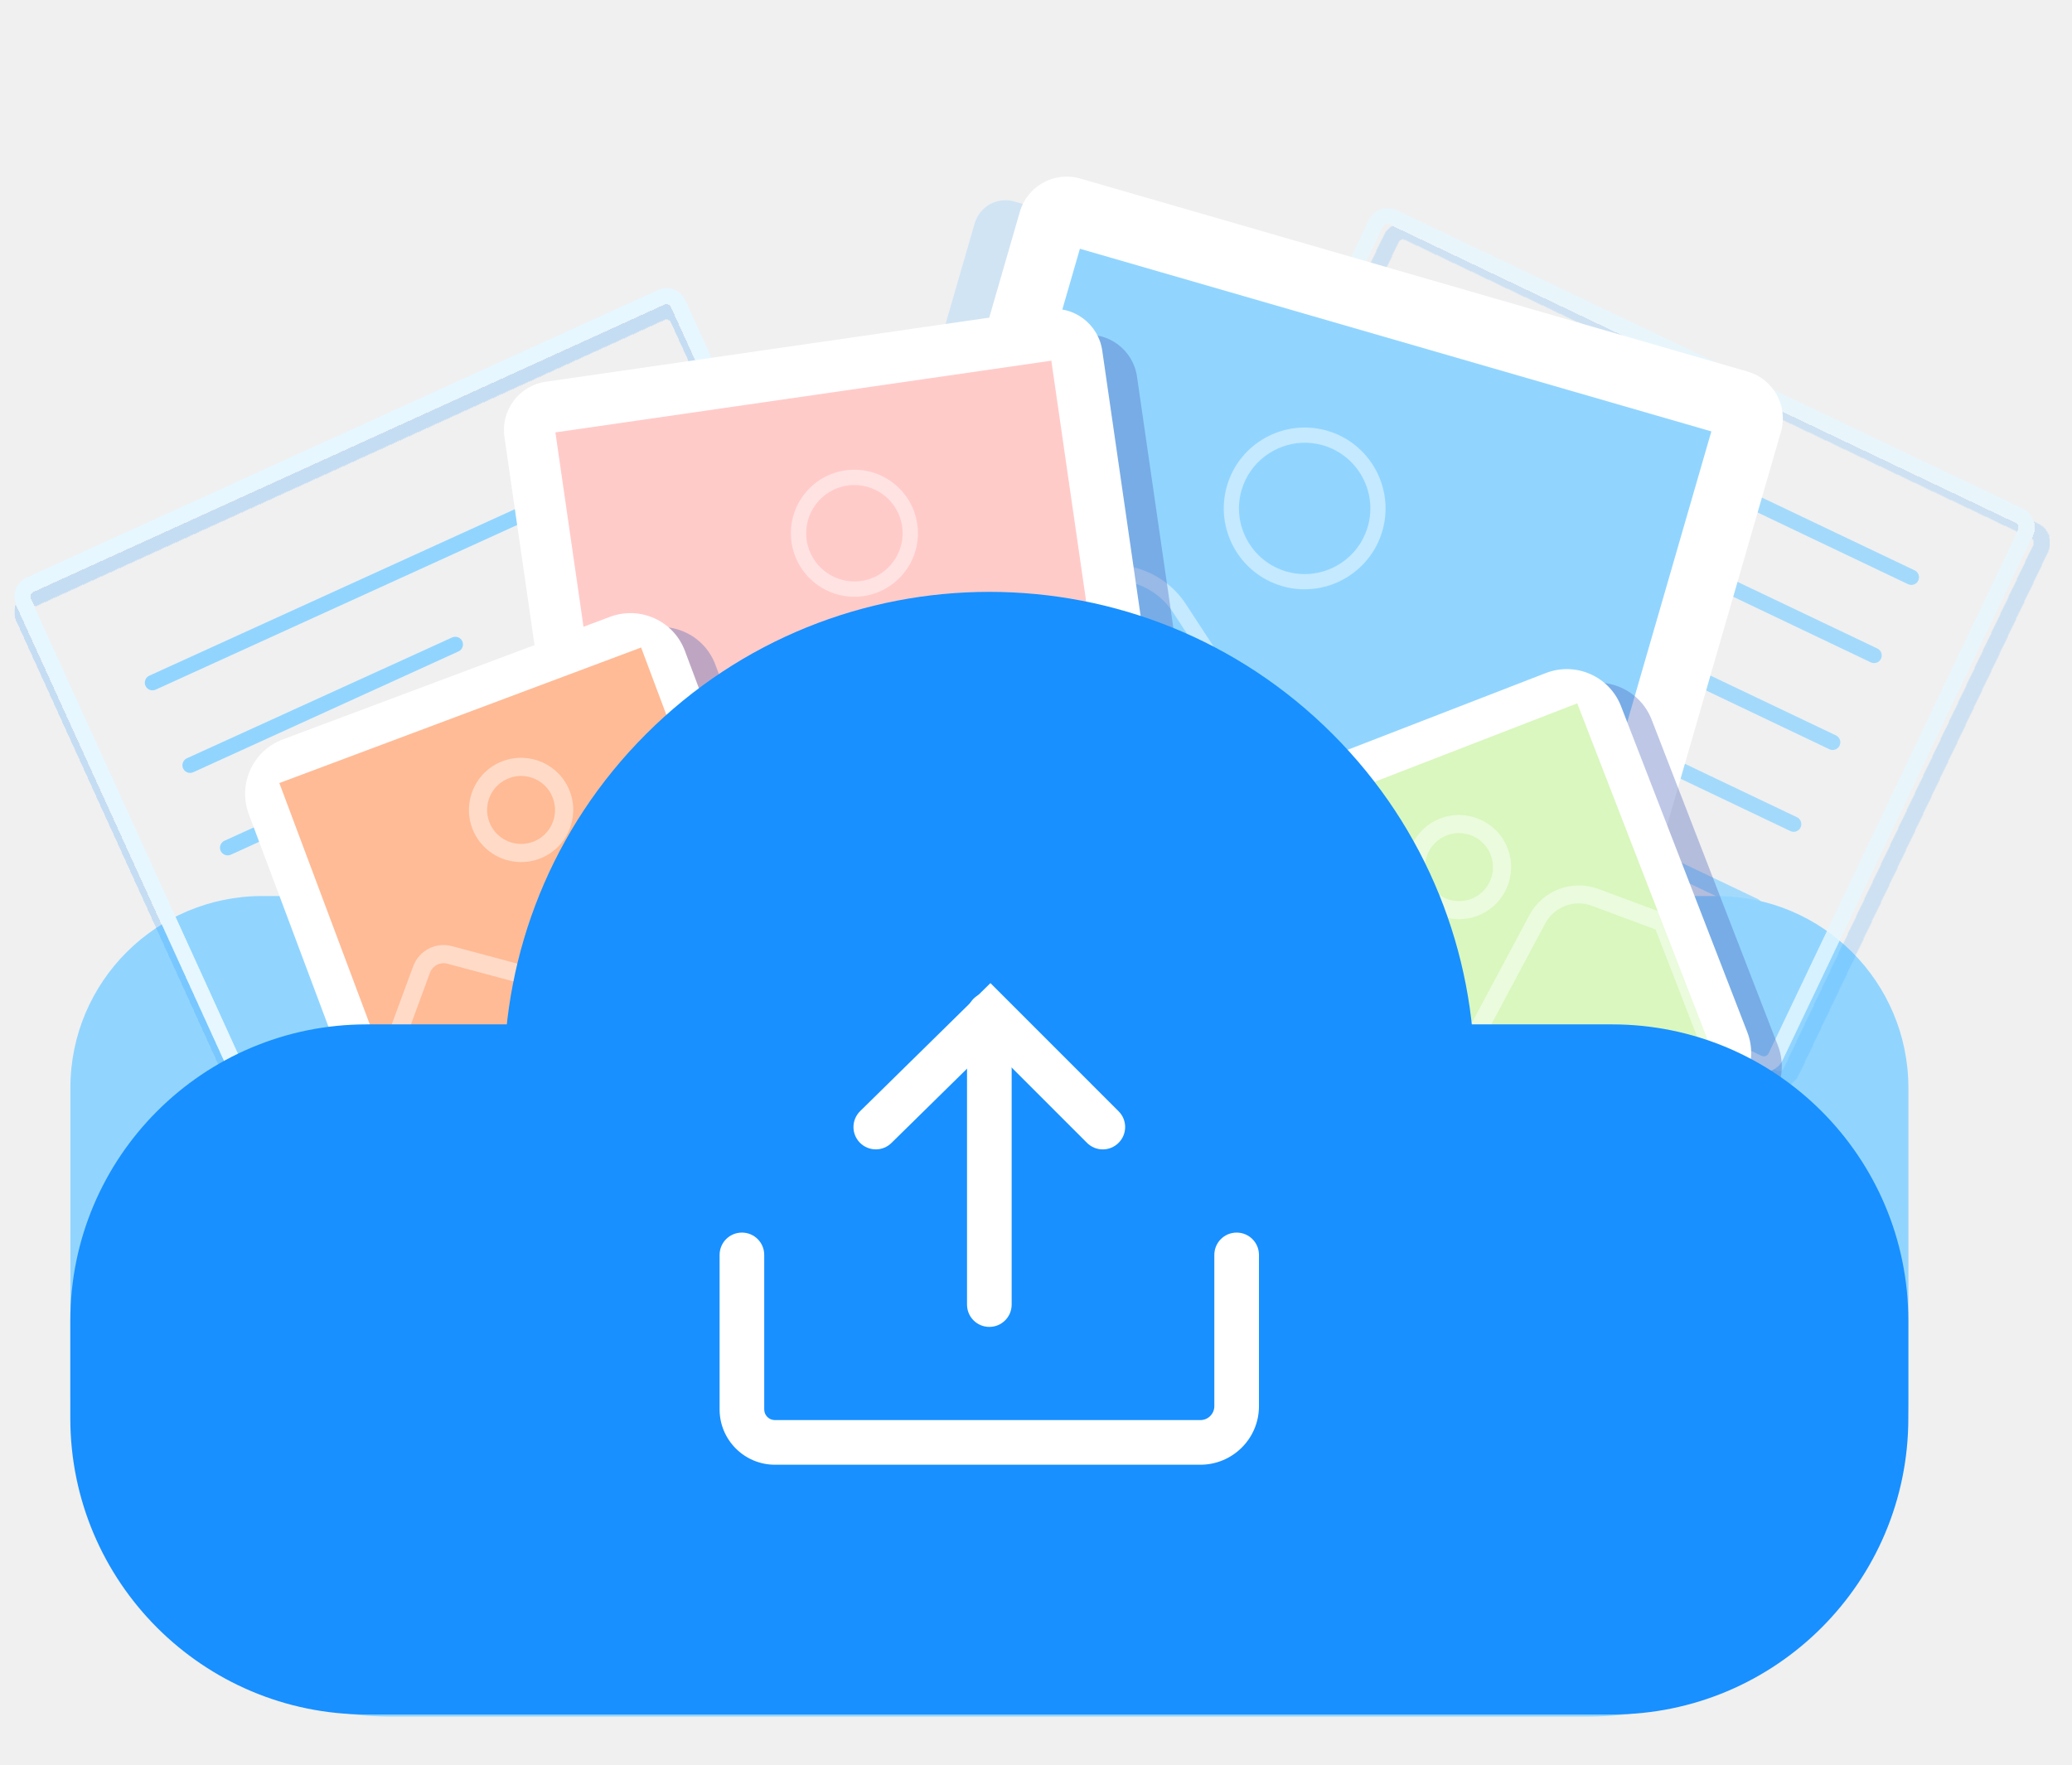
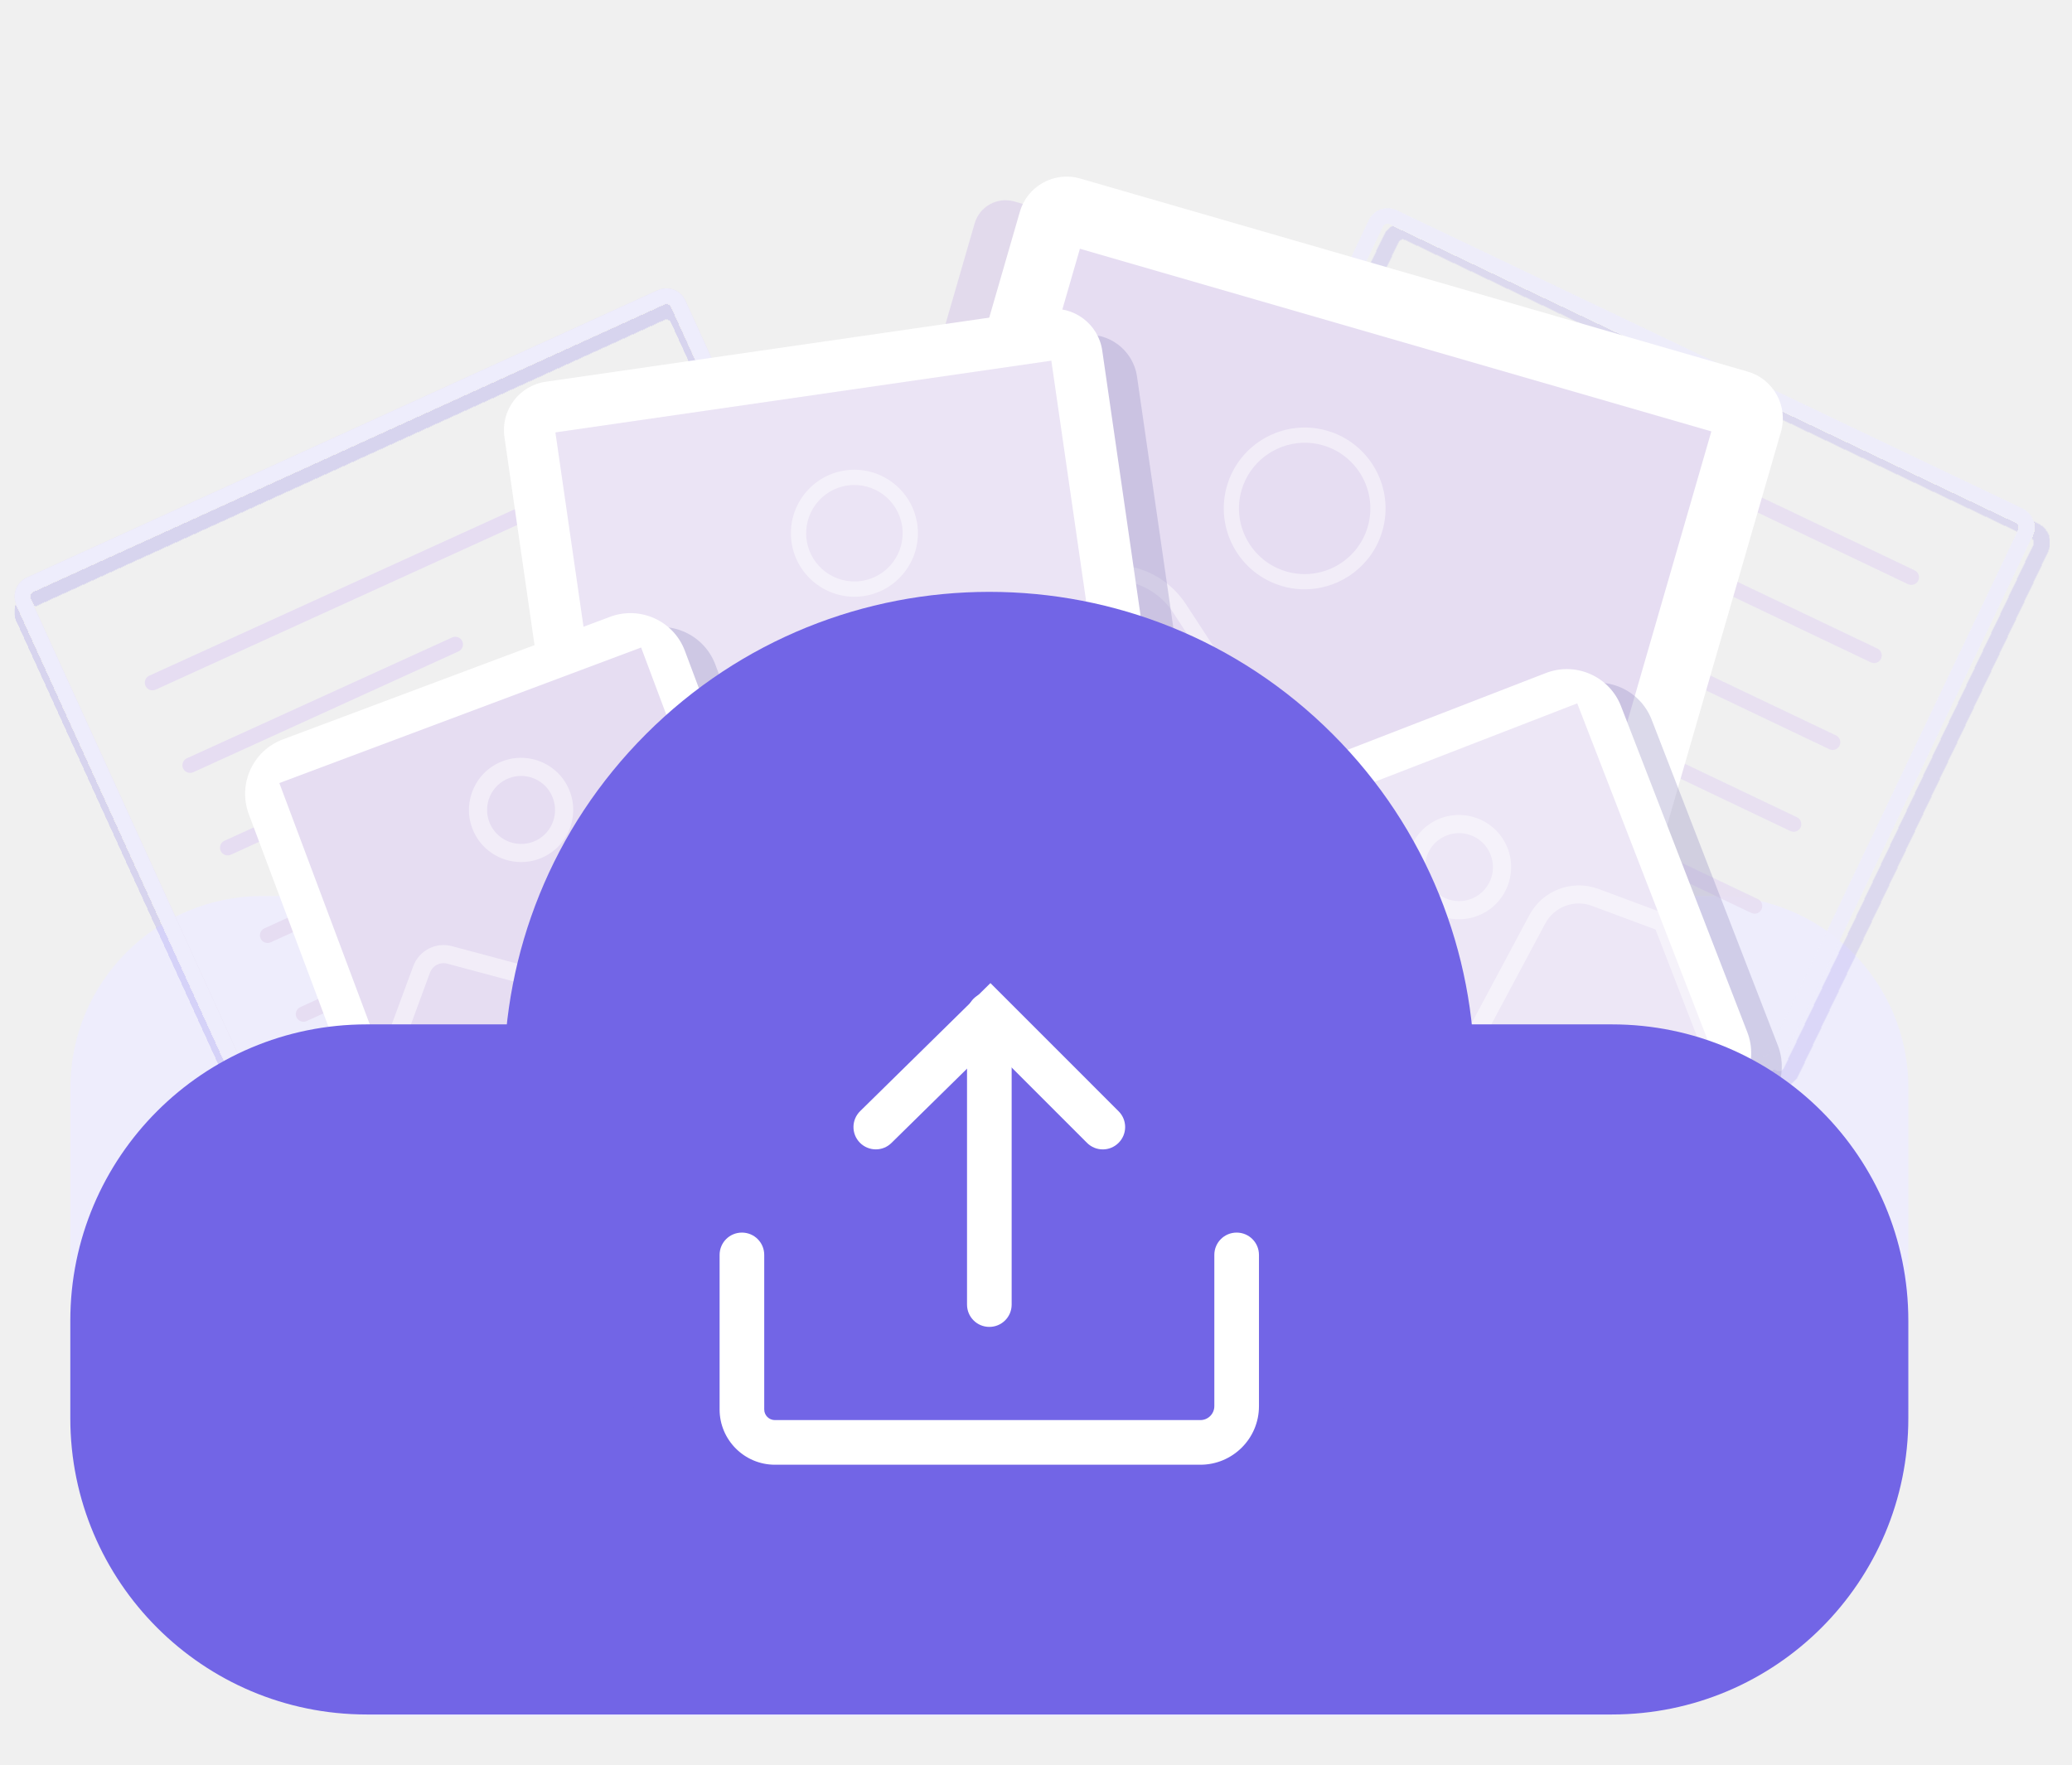
<svg xmlns="http://www.w3.org/2000/svg" width="135" height="115" viewBox="0 0 135 115" fill="none">
-   <path d="M103.526 111.859H25.395C13.901 111.859 4.586 102.544 4.586 91.049V70.894C4.586 63.988 10.183 58.391 17.09 58.391H111.837C118.744 58.391 124.341 63.988 124.341 70.894V91.049C124.336 102.539 115.021 111.859 103.526 111.859Z" fill="#91D5FF" />
+   <path d="M103.526 111.859H25.395C13.901 111.859 4.586 102.544 4.586 91.049V70.894C4.586 63.988 10.183 58.391 17.09 58.391H111.837C118.744 58.391 124.341 63.988 124.341 70.894V91.049C124.336 102.539 115.021 111.859 103.526 111.859Z" fill="#EEEDFC" />
  <path d="M44.644 35.722L37.918 38.786C37.668 38.9 37.37 38.789 37.256 38.539C37.142 38.289 37.254 37.991 37.504 37.877L44.23 34.813C44.48 34.699 44.778 34.81 44.892 35.06C45.006 35.31 44.894 35.608 44.644 35.722Z" fill="white" />
-   <path d="M49.693 46.804L42.967 49.868C42.717 49.982 42.419 49.871 42.305 49.621C42.191 49.371 42.302 49.073 42.552 48.959L49.279 45.895C49.529 45.781 49.827 45.892 49.941 46.142C50.055 46.392 49.943 46.69 49.693 46.804Z" fill="white" />
-   <path d="M59.654 55.782L18.546 74.509C17.864 74.82 17.061 74.516 16.752 73.838L1.079 39.434C0.768 38.752 1.072 37.948 1.75 37.64L42.858 18.913C43.54 18.602 44.343 18.906 44.652 19.584L60.325 53.988C60.636 54.67 60.331 55.474 59.654 55.782ZM2.164 38.549C1.987 38.63 1.908 38.842 1.989 39.019L17.662 73.424C17.742 73.601 17.954 73.68 18.131 73.599L59.239 54.873C59.417 54.792 59.496 54.58 59.415 54.403L43.742 19.998C43.661 19.821 43.45 19.742 43.272 19.823L2.164 38.549Z" fill="#E6F7FF" />
-   <g filter="url(#filter0_d_112614_262964)">
-     <path d="M59.654 55.782L18.546 74.509C17.864 74.82 17.061 74.516 16.752 73.838L1.079 39.434C0.768 38.752 1.072 37.948 1.75 37.64L42.858 18.913C43.54 18.602 44.343 18.906 44.652 19.584L60.325 53.988C60.636 54.67 60.331 55.474 59.654 55.782ZM2.164 38.549C1.987 38.63 1.908 38.842 1.989 39.019L17.662 73.424C17.742 73.601 17.954 73.68 18.131 73.599L59.239 54.873C59.417 54.792 59.496 54.58 59.415 54.403L43.742 19.998C43.661 19.821 43.45 19.742 43.272 19.823L2.164 38.549Z" fill="#E6F7FF" />
+   <path d="M49.693 46.804L42.967 49.868C42.717 49.982 42.419 49.871 42.305 49.621C42.191 49.371 42.302 49.073 42.552 48.959L49.279 45.895C49.529 45.781 49.827 45.892 49.941 46.142C50.054 46.392 49.943 46.69 49.693 46.804Z" fill="white" />
+   <path d="M59.654 55.782L18.546 74.509C17.864 74.82 17.061 74.516 16.752 73.838L1.079 39.434C0.768 38.752 1.072 37.948 1.75 37.64L42.858 18.913C43.54 18.602 44.343 18.906 44.652 19.584L60.325 53.988C60.636 54.67 60.331 55.474 59.654 55.782ZM2.164 38.549C1.987 38.63 1.908 38.842 1.989 39.019L17.662 73.424C17.742 73.601 17.954 73.68 18.131 73.599L59.239 54.873C59.417 54.792 59.496 54.58 59.415 54.403L43.742 19.998C43.661 19.821 43.45 19.742 43.272 19.823L2.164 38.549Z" fill="#E6DEF0" />
+   <g filter="url(#filter0_d_4388_18857)">
+     <path d="M59.654 55.782L18.546 74.509C17.864 74.82 17.061 74.516 16.752 73.838L1.079 39.434C0.768 38.752 1.072 37.948 1.75 37.64L42.858 18.913C43.54 18.602 44.343 18.906 44.652 19.584L60.325 53.988C60.636 54.67 60.331 55.474 59.654 55.782ZM2.164 38.549C1.987 38.63 1.908 38.842 1.989 39.019L17.662 73.424C17.742 73.601 17.954 73.68 18.131 73.599L59.239 54.873C59.417 54.792 59.496 54.58 59.415 54.403L43.742 19.998C43.661 19.821 43.45 19.742 43.272 19.823L2.164 38.549Z" fill="#EEEDFC" />
  </g>
-   <path d="M42.194 30.341L10.141 44.943C9.89 45.057 9.593 44.945 9.479 44.695C9.365 44.445 9.476 44.147 9.726 44.033L41.779 29.431C42.029 29.317 42.327 29.429 42.441 29.679C42.555 29.929 42.444 30.227 42.194 30.341Z" fill="#91D5FF" />
-   <path d="M47.093 41.097L15.04 55.699C14.79 55.812 14.492 55.701 14.378 55.451C14.264 55.201 14.376 54.903 14.626 54.789L46.679 40.187C46.929 40.073 47.227 40.185 47.341 40.435C47.457 40.689 47.343 40.983 47.093 41.097Z" fill="#91D5FF" />
-   <path d="M29.874 42.451L12.592 50.324C12.342 50.437 12.044 50.326 11.93 50.076C11.816 49.826 11.927 49.528 12.177 49.414L29.459 41.541C29.709 41.427 30.007 41.539 30.121 41.789C30.235 42.039 30.124 42.337 29.874 42.451Z" fill="#91D5FF" />
-   <path d="M34.922 53.535L17.641 61.407C17.39 61.521 17.093 61.41 16.979 61.16C16.865 60.91 16.976 60.612 17.226 60.498L34.508 52.625C34.758 52.511 35.056 52.623 35.17 52.873C35.284 53.123 35.172 53.421 34.922 53.535Z" fill="#91D5FF" />
-   <path d="M31.636 61.23L19.98 66.54C19.729 66.654 19.431 66.543 19.317 66.293C19.204 66.043 19.315 65.745 19.565 65.631L31.221 60.321C31.471 60.207 31.769 60.318 31.883 60.568C31.997 60.819 31.886 61.116 31.636 61.23Z" fill="#91D5FF" />
+   <path d="M42.194 30.341L10.14 44.943C9.89 45.057 9.593 44.945 9.479 44.695C9.365 44.445 9.476 44.147 9.726 44.033L41.779 29.431C42.029 29.317 42.327 29.429 42.441 29.679C42.555 29.929 42.444 30.227 42.194 30.341Z" fill="#E6DDF2" />
+   <path d="M47.093 41.097L15.04 55.699C14.79 55.812 14.492 55.701 14.378 55.451C14.264 55.201 14.376 54.903 14.626 54.789L46.679 40.187C46.929 40.073 47.227 40.185 47.341 40.435C47.457 40.689 47.343 40.983 47.093 41.097Z" fill="#E6DDF2" />
+   <path d="M29.873 42.451L12.592 50.324C12.342 50.437 12.044 50.326 11.93 50.076C11.816 49.826 11.927 49.528 12.177 49.414L29.459 41.541C29.709 41.427 30.007 41.539 30.121 41.789C30.235 42.039 30.124 42.337 29.873 42.451Z" fill="#E6DDF2" />
+   <path d="M34.922 53.535L17.64 61.407C17.39 61.521 17.093 61.41 16.979 61.16C16.865 60.91 16.976 60.612 17.226 60.498L34.508 52.625C34.758 52.511 35.056 52.623 35.17 52.873C35.284 53.123 35.172 53.421 34.922 53.535Z" fill="#E6DDF2" />
+   <path d="M31.636 61.23L19.979 66.54C19.729 66.654 19.431 66.543 19.317 66.293C19.203 66.043 19.315 65.745 19.565 65.631L31.221 60.321C31.471 60.207 31.769 60.318 31.883 60.568C31.997 60.819 31.886 61.116 31.636 61.23Z" fill="#E6DDF2" />
  <g opacity="0.81">
    <path d="M83.042 43.835L90.38 44.719C90.653 44.752 90.85 45.002 90.817 45.275C90.784 45.548 90.534 45.745 90.261 45.712L82.922 44.828C82.65 44.795 82.453 44.545 82.486 44.272C82.519 43.999 82.769 43.803 83.042 43.835Z" fill="white" />
-     <path d="M84.499 31.744L91.837 32.628C92.11 32.66 92.306 32.911 92.274 33.184C92.241 33.456 91.991 33.653 91.718 33.62L84.379 32.736C84.107 32.703 83.91 32.453 83.943 32.18C83.976 31.907 84.226 31.711 84.499 31.744Z" fill="white" />
-     <g filter="url(#filter1_d_112614_262964)">
-       <path d="M90.995 13.705L131.772 33.142C132.449 33.464 132.732 34.275 132.412 34.947L116.144 69.074C115.822 69.751 115.011 70.034 114.339 69.714L73.562 50.277C72.886 49.954 72.602 49.144 72.922 48.472L89.19 14.344C89.513 13.668 90.323 13.384 90.995 13.705ZM114.769 68.812C114.945 68.896 115.158 68.82 115.242 68.644L131.51 34.517C131.593 34.341 131.518 34.128 131.342 34.044L90.565 14.607C90.389 14.523 90.176 14.598 90.092 14.774L73.825 48.902C73.741 49.078 73.816 49.291 73.992 49.375L114.769 68.812Z" fill="#E6F7FF" />
-       <path d="M90.995 13.705L131.772 33.142C132.449 33.464 132.732 34.275 132.412 34.947L116.144 69.074C115.822 69.751 115.011 70.034 114.339 69.714L73.562 50.277C72.886 49.954 72.602 49.144 72.922 48.472L89.19 14.344C89.513 13.668 90.323 13.384 90.995 13.705ZM114.769 68.812C114.945 68.896 115.158 68.82 115.242 68.644L131.51 34.517C131.593 34.341 131.518 34.128 131.342 34.044L90.565 14.607C90.389 14.523 90.176 14.598 90.092 14.774L73.825 48.902C73.741 49.078 73.816 49.291 73.992 49.375L114.769 68.812Z" fill="#E6F7FF" />
+     <path d="M84.499 31.744L91.837 32.628C92.11 32.66 92.306 32.911 92.274 33.184C92.241 33.456 91.99 33.653 91.718 33.62L84.379 32.736C84.107 32.703 83.91 32.453 83.943 32.18C83.976 31.907 84.226 31.711 84.499 31.744Z" fill="white" />
+     <g filter="url(#filter1_d_4388_18857)">
+       <path d="M90.995 13.705L131.772 33.142C132.449 33.464 132.732 34.275 132.412 34.947L116.144 69.074C115.822 69.751 115.011 70.034 114.339 69.714L73.562 50.277C72.886 49.954 72.602 49.144 72.922 48.472L89.19 14.344C89.513 13.668 90.323 13.384 90.995 13.705ZM114.769 68.812C114.945 68.896 115.158 68.82 115.242 68.644L131.51 34.517C131.593 34.341 131.518 34.128 131.342 34.044L90.565 14.607C90.389 14.523 90.176 14.598 90.092 14.774L73.825 48.902C73.741 49.078 73.816 49.291 73.992 49.375L114.769 68.812Z" fill="#EEEDFC" />
+       <path d="M90.995 13.705L131.772 33.142C132.449 33.464 132.732 34.275 132.412 34.947L116.144 69.074C115.822 69.751 115.011 70.034 114.339 69.714L73.562 50.277C72.886 49.954 72.602 49.144 72.922 48.472L89.19 14.344C89.513 13.668 90.323 13.384 90.995 13.705ZM114.769 68.812C114.945 68.896 115.158 68.82 115.242 68.644L131.51 34.517C131.593 34.341 131.518 34.128 131.342 34.044L90.565 14.607C90.389 14.523 90.176 14.598 90.092 14.774L73.825 48.902C73.741 49.078 73.816 49.291 73.992 49.375L114.769 68.812Z" fill="#EEEDFC" />
    </g>
-     <path d="M82.742 43.436L114.537 58.592C114.785 58.71 114.891 59.01 114.773 59.258C114.654 59.506 114.355 59.612 114.106 59.494L82.312 44.338C82.064 44.22 81.957 43.92 82.076 43.672C82.194 43.424 82.493 43.318 82.742 43.436Z" fill="#91D5FF" />
-     <path d="M87.827 32.768L119.622 47.924C119.87 48.042 119.976 48.342 119.858 48.59C119.739 48.838 119.44 48.944 119.191 48.826L87.397 33.67C87.148 33.552 87.042 33.252 87.16 33.004C87.281 32.751 87.579 32.65 87.827 32.768Z" fill="#91D5FF" />
-     <path d="M99.938 45.084L117.081 53.256C117.329 53.374 117.435 53.674 117.317 53.922C117.198 54.17 116.899 54.276 116.65 54.158L99.508 45.987C99.26 45.868 99.153 45.569 99.272 45.32C99.39 45.072 99.69 44.966 99.938 45.084Z" fill="#91D5FF" />
-     <path d="M105.178 34.09L122.321 42.262C122.569 42.38 122.675 42.68 122.557 42.928C122.439 43.176 122.139 43.282 121.891 43.164L104.748 34.992C104.5 34.874 104.394 34.574 104.512 34.326C104.63 34.078 104.93 33.972 105.178 34.09Z" fill="#91D5FF" />
-     <path d="M113.186 31.657L124.748 37.168C124.997 37.286 125.103 37.586 124.985 37.834C124.866 38.082 124.567 38.188 124.318 38.07L112.756 32.559C112.508 32.44 112.402 32.141 112.52 31.893C112.638 31.644 112.938 31.538 113.186 31.657Z" fill="#91D5FF" />
+     <path d="M82.742 43.436L114.537 58.592C114.785 58.71 114.891 59.01 114.773 59.258C114.654 59.506 114.355 59.612 114.106 59.494L82.312 44.338C82.064 44.22 81.957 43.92 82.076 43.672C82.194 43.424 82.493 43.318 82.742 43.436Z" fill="#E6DDF2" />
+     <path d="M87.827 32.768L119.622 47.924C119.87 48.042 119.976 48.342 119.858 48.59C119.739 48.838 119.44 48.944 119.191 48.826L87.397 33.67C87.148 33.552 87.042 33.252 87.16 33.004C87.281 32.751 87.579 32.65 87.827 32.768Z" fill="#E6DDF2" />
+     <path d="M99.938 45.084L117.081 53.256C117.329 53.374 117.435 53.674 117.317 53.922C117.198 54.17 116.899 54.276 116.65 54.158L99.508 45.987C99.26 45.868 99.153 45.569 99.272 45.32C99.39 45.072 99.69 44.966 99.938 45.084Z" fill="#E6DDF2" />
+     <path d="M105.178 34.09L122.321 42.262C122.569 42.38 122.675 42.68 122.557 42.928C122.439 43.176 122.139 43.282 121.891 43.164L104.748 34.992C104.5 34.874 104.394 34.574 104.512 34.326C104.63 34.078 104.93 33.972 105.178 34.09Z" fill="#E6DDF2" />
+     <path d="M113.186 31.657L124.748 37.168C124.997 37.286 125.103 37.586 124.985 37.834C124.866 38.082 124.567 38.188 124.318 38.07L112.756 32.559C112.508 32.44 112.402 32.141 112.52 31.893C112.638 31.644 112.938 31.538 113.186 31.657Z" fill="#E6DDF2" />
  </g>
-   <path opacity="0.36" d="M51.756 62.714L97.31 75.891C98.424 76.211 99.588 75.572 99.909 74.459L113.085 28.905C113.406 27.791 112.767 26.627 111.653 26.306L66.099 13.13C64.986 12.809 63.821 13.448 63.501 14.562L50.324 60.116C49.997 61.225 50.641 62.389 51.756 62.714Z" fill="#9CD1FA" />
+   <path opacity="0.36" d="M51.756 62.714L97.31 75.891C98.423 76.211 99.588 75.572 99.909 74.459L113.085 28.905C113.406 27.791 112.767 26.627 111.653 26.306L66.099 13.13C64.986 12.809 63.821 13.448 63.5 14.562L50.324 60.116C49.997 61.225 50.641 62.389 51.756 62.714Z" fill="#CBB5E7" />
  <path d="M56.034 61.221L99.518 73.802C101.204 74.292 102.968 73.319 103.453 71.635L116.034 28.151C116.524 26.465 115.551 24.701 113.867 24.216L70.383 11.635C68.697 11.145 66.933 12.118 66.448 13.803L53.867 57.287C53.377 58.972 54.35 60.736 56.034 61.221Z" fill="white" />
-   <path d="M58.459 57.353L99.601 69.254L111.502 28.113L70.361 16.211L58.459 57.353Z" fill="#91D5FF" />
+   <path d="M58.459 57.353L99.601 69.254L111.502 28.113L70.361 16.211L58.459 57.353Z" fill="#E6DDF2" />
  <path opacity="0.47" d="M58.339 57.541L57.863 57.403L62.584 41.091L62.647 40.878L70.072 37.347C72.625 36.134 75.718 37.001 77.265 39.368L84.545 50.516C84.824 50.943 85.353 51.124 85.835 50.955L93.969 48.09C95.486 47.554 97.135 48.255 97.805 49.717L102.654 60.267L99.959 69.582L58.339 57.541ZM96.902 50.131C96.448 49.14 95.324 48.662 94.294 49.027L86.161 51.892C85.249 52.216 84.243 51.872 83.713 51.061L76.432 39.914C75.156 37.962 72.603 37.241 70.495 38.243L63.473 41.579L59.09 56.727L99.283 68.354L101.599 60.344L96.902 50.131Z" fill="white" />
  <path opacity="0.47" d="M83.54 38.195C80.747 37.388 79.135 34.46 79.941 31.667C80.748 28.874 83.677 27.262 86.47 28.068C89.263 28.875 90.875 31.804 90.068 34.597C89.42 36.836 87.408 38.319 85.196 38.398C84.654 38.422 84.095 38.358 83.54 38.195ZM80.893 31.942C80.237 34.209 81.548 36.587 83.815 37.243C86.082 37.9 88.46 36.588 89.116 34.321C89.773 32.054 88.461 29.677 86.194 29.02C85.746 28.89 85.292 28.835 84.848 28.854C83.057 28.925 81.421 30.128 80.893 31.942Z" fill="white" />
-   <path opacity="0.36" d="M76.113 60.796L43.454 65.519C41.718 65.77 40.104 64.564 39.853 62.828L35.131 30.169C34.88 28.433 36.085 26.82 37.822 26.569L70.48 21.846C72.216 21.595 73.83 22.801 74.081 24.537L78.803 57.196C79.05 58.937 77.849 60.545 76.113 60.796Z" fill="#4C65BA" />
-   <path d="M73.848 59.105L41.189 63.827C39.453 64.078 37.84 62.873 37.589 61.136L32.866 28.478C32.615 26.742 33.821 25.128 35.557 24.877L68.216 20.155C69.952 19.904 71.565 21.109 71.816 22.845L76.539 55.504C76.79 57.245 75.584 58.854 73.848 59.105Z" fill="white" />
-   <path opacity="0.39" d="M68.499 23.505L36.187 28.178L40.859 60.49L73.172 55.818L68.499 23.505Z" fill="#FF7875" />
+   <path opacity="0.36" d="M76.113 60.796L43.454 65.519C41.718 65.77 40.104 64.564 39.853 62.828L35.131 30.169C34.88 28.433 36.085 26.82 37.822 26.569L70.48 21.846C72.216 21.595 73.83 22.801 74.081 24.537L78.803 57.196C79.05 58.937 77.849 60.545 76.113 60.796Z" fill="#9B97C6" />
+   <path d="M73.848 59.105L41.189 63.827C39.453 64.078 37.84 62.873 37.589 61.136L32.866 28.478C32.615 26.742 33.821 25.128 35.557 24.877L68.216 20.155C69.952 19.904 71.565 21.109 71.816 22.845L76.539 55.504C76.791 57.245 75.584 58.854 73.848 59.105Z" fill="white" />
+   <path opacity="0.8" d="M68.499 23.505L36.187 28.178L40.859 60.49L73.172 55.818L68.499 23.505Z" fill="#E6DDF2" />
  <path opacity="0.47" d="M73.752 56.022L40.46 60.837L39.379 53.363L44.168 45.869C44.859 44.784 46.245 44.412 47.391 45.004L53.23 48.023C53.525 48.177 53.889 48.109 54.105 47.856L60.769 40.201C62.224 38.532 64.715 38.192 66.567 39.408L71.846 42.882L73.747 56.023L73.752 56.022ZM41.292 59.711L72.625 55.181L70.929 43.453L66.019 40.225C64.58 39.282 62.644 39.547 61.513 40.841L54.849 48.495C54.329 49.091 53.474 49.255 52.77 48.892L46.926 45.874C46.238 45.519 45.407 45.745 44.996 46.395L40.405 53.578L41.292 59.711Z" fill="white" />
-   <path opacity="0.47" d="M56.26 38.845C54.005 39.171 51.9 37.602 51.573 35.341C51.246 33.081 52.816 30.981 55.076 30.654C57.331 30.328 59.437 31.897 59.763 34.157C60.09 36.417 58.516 38.518 56.26 38.845ZM55.218 31.638C53.502 31.886 52.309 33.483 52.557 35.199C52.805 36.915 54.402 38.108 56.118 37.86C57.834 37.612 59.027 36.016 58.779 34.299C58.531 32.583 56.934 31.39 55.218 31.638Z" fill="white" />
-   <path opacity="0.36" d="M52.379 69.509L31.066 77.496C29.103 78.23 26.92 77.24 26.186 75.277L18.199 53.964C17.465 52.002 18.456 49.818 20.418 49.085L41.731 41.097C43.694 40.364 45.877 41.354 46.611 43.316L54.598 64.63C55.332 66.592 54.336 68.775 52.379 69.509Z" fill="#4C65BA" />
+   <path opacity="0.47" d="M56.26 38.845C54.005 39.171 51.899 37.602 51.573 35.341C51.246 33.081 52.815 30.981 55.076 30.654C57.331 30.328 59.436 31.897 59.763 34.157C60.09 36.417 58.516 38.518 56.26 38.845ZM55.218 31.638C53.502 31.886 52.309 33.483 52.557 35.199C52.805 36.915 54.401 38.108 56.118 37.86C57.834 37.612 59.027 36.016 58.779 34.299C58.531 32.583 56.934 31.39 55.218 31.638Z" fill="white" />
+   <path opacity="0.36" d="M52.379 69.509L31.066 77.496C29.103 78.23 26.92 77.24 26.186 75.277L18.199 53.964C17.465 52.002 18.456 49.818 20.418 49.085L41.731 41.097C43.694 40.364 45.877 41.354 46.611 43.316L54.598 64.63C55.332 66.592 54.336 68.775 52.379 69.509Z" fill="#9B97C6" />
  <path d="M50.393 68.609L29.079 76.596C27.117 77.33 24.934 76.34 24.2 74.377L16.213 53.064C15.479 51.101 16.469 48.918 18.432 48.184L39.745 40.197C41.707 39.463 43.891 40.454 44.624 42.416L52.612 63.729C53.351 65.692 52.355 67.875 50.393 68.609Z" fill="white" />
-   <path d="M41.772 42.196L18.2 51.029L27.033 74.601L50.605 65.768L41.772 42.196Z" fill="#FFBB96" />
+   <path d="M41.772 42.196L18.2 51.029L27.033 74.601L50.605 65.768L41.772 42.196Z" fill="#E6DDF2" />
  <path opacity="0.47" d="M26.658 75.2L24.517 69.48L26.921 62.972C27.302 61.94 28.394 61.373 29.456 61.66L34.353 62.972C34.508 63.014 34.669 62.942 34.747 62.805L38.511 55.945C39.382 54.358 41.314 53.649 43.008 54.299L47.643 56.082L51.342 65.96L26.658 75.2ZM25.775 69.474L27.35 73.679L49.815 65.263L46.713 56.989L42.573 55.396C41.434 54.955 40.127 55.438 39.537 56.506L35.773 63.366C35.433 63.986 34.717 64.29 34.037 64.111L29.14 62.799C28.668 62.674 28.191 62.924 28.018 63.378L25.775 69.474Z" fill="white" />
  <path opacity="0.47" d="M33.953 56.178C32.575 56.178 31.275 55.337 30.768 53.971C30.112 52.217 31 50.255 32.76 49.599C34.514 48.943 36.476 49.831 37.133 51.591C37.789 53.345 36.9 55.307 35.14 55.964C34.752 56.113 34.353 56.178 33.953 56.178ZM33.947 50.565C33.691 50.565 33.428 50.613 33.172 50.708C32.026 51.138 31.448 52.414 31.877 53.56C32.307 54.705 33.583 55.283 34.728 54.86C35.874 54.431 36.452 53.154 36.023 52.009C35.695 51.114 34.848 50.565 33.947 50.565Z" fill="white" />
-   <path opacity="0.36" d="M113.671 73.032L92.447 81.254C90.493 82.009 88.299 81.043 87.544 79.089L79.322 57.865C78.567 55.911 79.533 53.717 81.487 52.961L102.711 44.74C104.665 43.984 106.859 44.95 107.615 46.905L115.836 68.129C116.592 70.083 115.62 72.277 113.671 73.032Z" fill="#4C65BA" />
+   <path opacity="0.36" d="M113.671 73.032L92.447 81.254C90.493 82.009 88.299 81.043 87.544 79.089L79.322 57.865C78.567 55.911 79.533 53.717 81.487 52.961L102.711 44.74C104.665 43.984 106.859 44.95 107.615 46.905L115.836 68.129C116.592 70.083 115.62 72.277 113.671 73.032Z" fill="#9B97C6" />
  <path d="M111.675 72.153L90.451 80.375C88.497 81.13 86.303 80.164 85.548 78.21L77.326 56.986C76.571 55.032 77.537 52.838 79.491 52.083L100.715 43.861C102.669 43.105 104.863 44.072 105.619 46.026L113.84 67.25C114.601 69.204 113.629 71.398 111.675 72.153Z" fill="white" />
-   <path d="M102.764 45.835L79.291 54.928L88.383 78.401L111.856 69.308L102.764 45.835Z" fill="#D9F7BE" />
+   <path opacity="0.7" d="M102.764 45.835L79.291 54.928L88.383 78.401L111.856 69.308L102.764 45.835Z" fill="#E6DDF2" />
  <path opacity="0.47" d="M88.014 79.006L85.81 73.309L88.142 66.775C88.512 65.739 89.597 65.16 90.662 65.435L95.574 66.693C95.729 66.733 95.889 66.66 95.966 66.522L99.654 59.621C100.507 58.025 102.432 57.294 104.133 57.925L108.787 59.657L112.594 69.494L88.014 79.006ZM87.068 73.289L88.689 77.477L111.06 68.813L107.867 60.574L103.71 59.027C102.565 58.599 101.265 59.096 100.686 60.17L96.998 67.071C96.665 67.695 95.952 68.007 95.27 67.836L90.359 66.578C89.886 66.457 89.412 66.713 89.244 67.168L87.068 73.289Z" fill="white" />
-   <path opacity="0.47" d="M95.1 59.904C93.722 59.919 92.413 59.093 91.891 57.732C91.215 55.986 92.082 54.014 93.835 53.338C95.581 52.663 97.553 53.53 98.229 55.282C98.904 57.029 98.037 59.001 96.285 59.676C95.899 59.83 95.5 59.9 95.1 59.904ZM95.032 54.291C94.776 54.294 94.514 54.345 94.258 54.443C93.118 54.885 92.553 56.168 92.995 57.308C93.438 58.449 94.72 59.013 95.861 58.577C97.001 58.135 97.566 56.852 97.124 55.712C96.786 54.821 95.933 54.281 95.032 54.291Z" fill="white" />
-   <path d="M64.461 108.446C81.927 108.446 96.085 94.287 96.085 76.822C96.085 59.356 81.927 45.197 64.461 45.197C46.995 45.197 32.837 59.356 32.837 76.822C32.837 94.287 46.995 108.446 64.461 108.446Z" fill="#1890FF" />
-   <path d="M105.026 111.728H23.891C13.227 111.728 4.581 103.083 4.581 92.418V86.066C4.581 75.401 13.227 66.756 23.891 66.756H105.026C115.691 66.756 124.336 75.401 124.336 86.066V92.418C124.336 103.083 115.691 111.728 105.026 111.728Z" fill="#1890FF" />
-   <path d="M86.82 92.555C99.17 80.205 99.17 60.182 86.82 47.832C74.47 35.482 54.447 35.482 42.097 47.832C29.747 60.182 29.747 80.205 42.097 92.555C54.447 104.905 74.47 104.905 86.82 92.555Z" fill="#1890FF" />
+   <path opacity="0.47" d="M95.1 59.904C93.722 59.919 92.413 59.093 91.891 57.732C91.215 55.986 92.082 54.014 93.835 53.338C95.581 52.663 97.553 53.53 98.229 55.282C98.904 57.029 98.037 59.001 96.285 59.676C95.899 59.83 95.5 59.9 95.1 59.904ZM95.032 54.291C94.776 54.294 94.514 54.345 94.258 54.443C93.118 54.885 92.553 56.168 92.996 57.308C93.438 58.449 94.721 59.013 95.861 58.577C97.001 58.135 97.566 56.852 97.124 55.712C96.786 54.821 95.933 54.281 95.032 54.291Z" fill="white" />
+   <path d="M105.026 111.728H23.891C13.227 111.728 4.581 103.083 4.581 92.418V86.066C4.581 75.401 13.227 66.756 23.891 66.756H105.026C115.691 66.756 124.336 75.401 124.336 86.066V92.418C124.336 103.083 115.691 111.728 105.026 111.728Z" fill="#7265E6" />
+   <path d="M86.82 92.555C99.17 80.205 99.17 60.182 86.82 47.832C74.47 35.482 54.447 35.482 42.097 47.832C29.747 60.182 29.747 80.205 42.097 92.555C54.447 104.905 74.47 104.905 86.82 92.555Z" fill="#7265E6" />
  <path d="M57.064 74.901C56.69 74.901 56.31 74.756 56.025 74.466C55.46 73.891 55.47 72.972 56.045 72.407L64.531 64.066L72.881 72.417C73.451 72.987 73.451 73.906 72.881 74.476C72.312 75.046 71.392 75.046 70.822 74.476L64.51 68.164L58.079 74.486C57.799 74.761 57.434 74.901 57.064 74.901Z" fill="white" />
  <path d="M64.46 86.47C63.656 86.47 63.006 85.821 63.006 85.016V66.111C63.006 65.306 63.656 64.656 64.46 64.656C65.265 64.656 65.914 65.306 65.914 66.111V85.016C65.914 85.821 65.265 86.47 64.46 86.47Z" fill="white" />
  <path d="M78.209 95.452H50.488C48.499 95.452 46.885 93.832 46.885 91.849V81.778C46.885 80.974 47.534 80.324 48.339 80.324C49.144 80.324 49.793 80.974 49.793 81.778V91.849C49.793 92.233 50.103 92.543 50.488 92.543H78.209C78.714 92.543 79.119 92.133 79.119 91.634V81.778C79.119 80.974 79.768 80.324 80.573 80.324C81.377 80.324 82.027 80.974 82.027 81.778V91.634C82.032 93.737 80.318 95.452 78.209 95.452Z" fill="white" />
  <defs>
-     <filter id="filter0_d_112614_262964" x="0.957" y="18.791" width="59.489" height="56.84" filterUnits="userSpaceOnUse" color-interpolation-filters="sRGB">
+     <filter id="filter0_d_4388_18857" x="0.957" y="18.791" width="59.49" height="56.84" filterUnits="userSpaceOnUse" color-interpolation-filters="sRGB">
      <feFlood flood-opacity="0" result="BackgroundImageFix" />
      <feColorMatrix in="SourceAlpha" type="matrix" values="0 0 0 0 0 0 0 0 0 0 0 0 0 0 0 0 0 0 127 0" result="hardAlpha" />
      <feOffset dy="1" />
      <feComposite in2="hardAlpha" operator="out" />
-       <feColorMatrix type="matrix" values="0 0 0 0 0.094 0 0 0 0 0.565 0 0 0 0 1 0 0 0 0.2 0" />
-       <feBlend mode="normal" in2="BackgroundImageFix" result="effect1_dropShadow_112614_262964" />
-       <feBlend mode="normal" in="SourceGraphic" in2="effect1_dropShadow_112614_262964" result="shape" />
+       <feColorMatrix type="matrix" values="0 0 0 0 0.447 0 0 0 0 0.396 0 0 0 0 0.902 0 0 0 0.2 0" />
+       <feBlend mode="normal" in2="BackgroundImageFix" result="effect1_dropShadow_4388_18857" />
+       <feBlend mode="normal" in="SourceGraphic" in2="effect1_dropShadow_4388_18857" result="shape" />
    </filter>
-     <filter id="filter1_d_112614_262964" x="72.791" y="13.572" width="60.753" height="57.273" filterUnits="userSpaceOnUse" color-interpolation-filters="sRGB">
+     <filter id="filter1_d_4388_18857" x="72.791" y="13.573" width="60.753" height="57.273" filterUnits="userSpaceOnUse" color-interpolation-filters="sRGB">
      <feFlood flood-opacity="0" result="BackgroundImageFix" />
      <feColorMatrix in="SourceAlpha" type="matrix" values="0 0 0 0 0 0 0 0 0 0 0 0 0 0 0 0 0 0 127 0" result="hardAlpha" />
      <feOffset dx="1" dy="1" />
      <feComposite in2="hardAlpha" operator="out" />
-       <feColorMatrix type="matrix" values="0 0 0 0 0.094 0 0 0 0 0.565 0 0 0 0 1 0 0 0 0.2 0" />
-       <feBlend mode="normal" in2="BackgroundImageFix" result="effect1_dropShadow_112614_262964" />
-       <feBlend mode="normal" in="SourceGraphic" in2="effect1_dropShadow_112614_262964" result="shape" />
+       <feColorMatrix type="matrix" values="0 0 0 0 0.447 0 0 0 0 0.396 0 0 0 0 0.902 0 0 0 0.2 0" />
+       <feBlend mode="normal" in2="BackgroundImageFix" result="effect1_dropShadow_4388_18857" />
+       <feBlend mode="normal" in="SourceGraphic" in2="effect1_dropShadow_4388_18857" result="shape" />
    </filter>
  </defs>
</svg>
